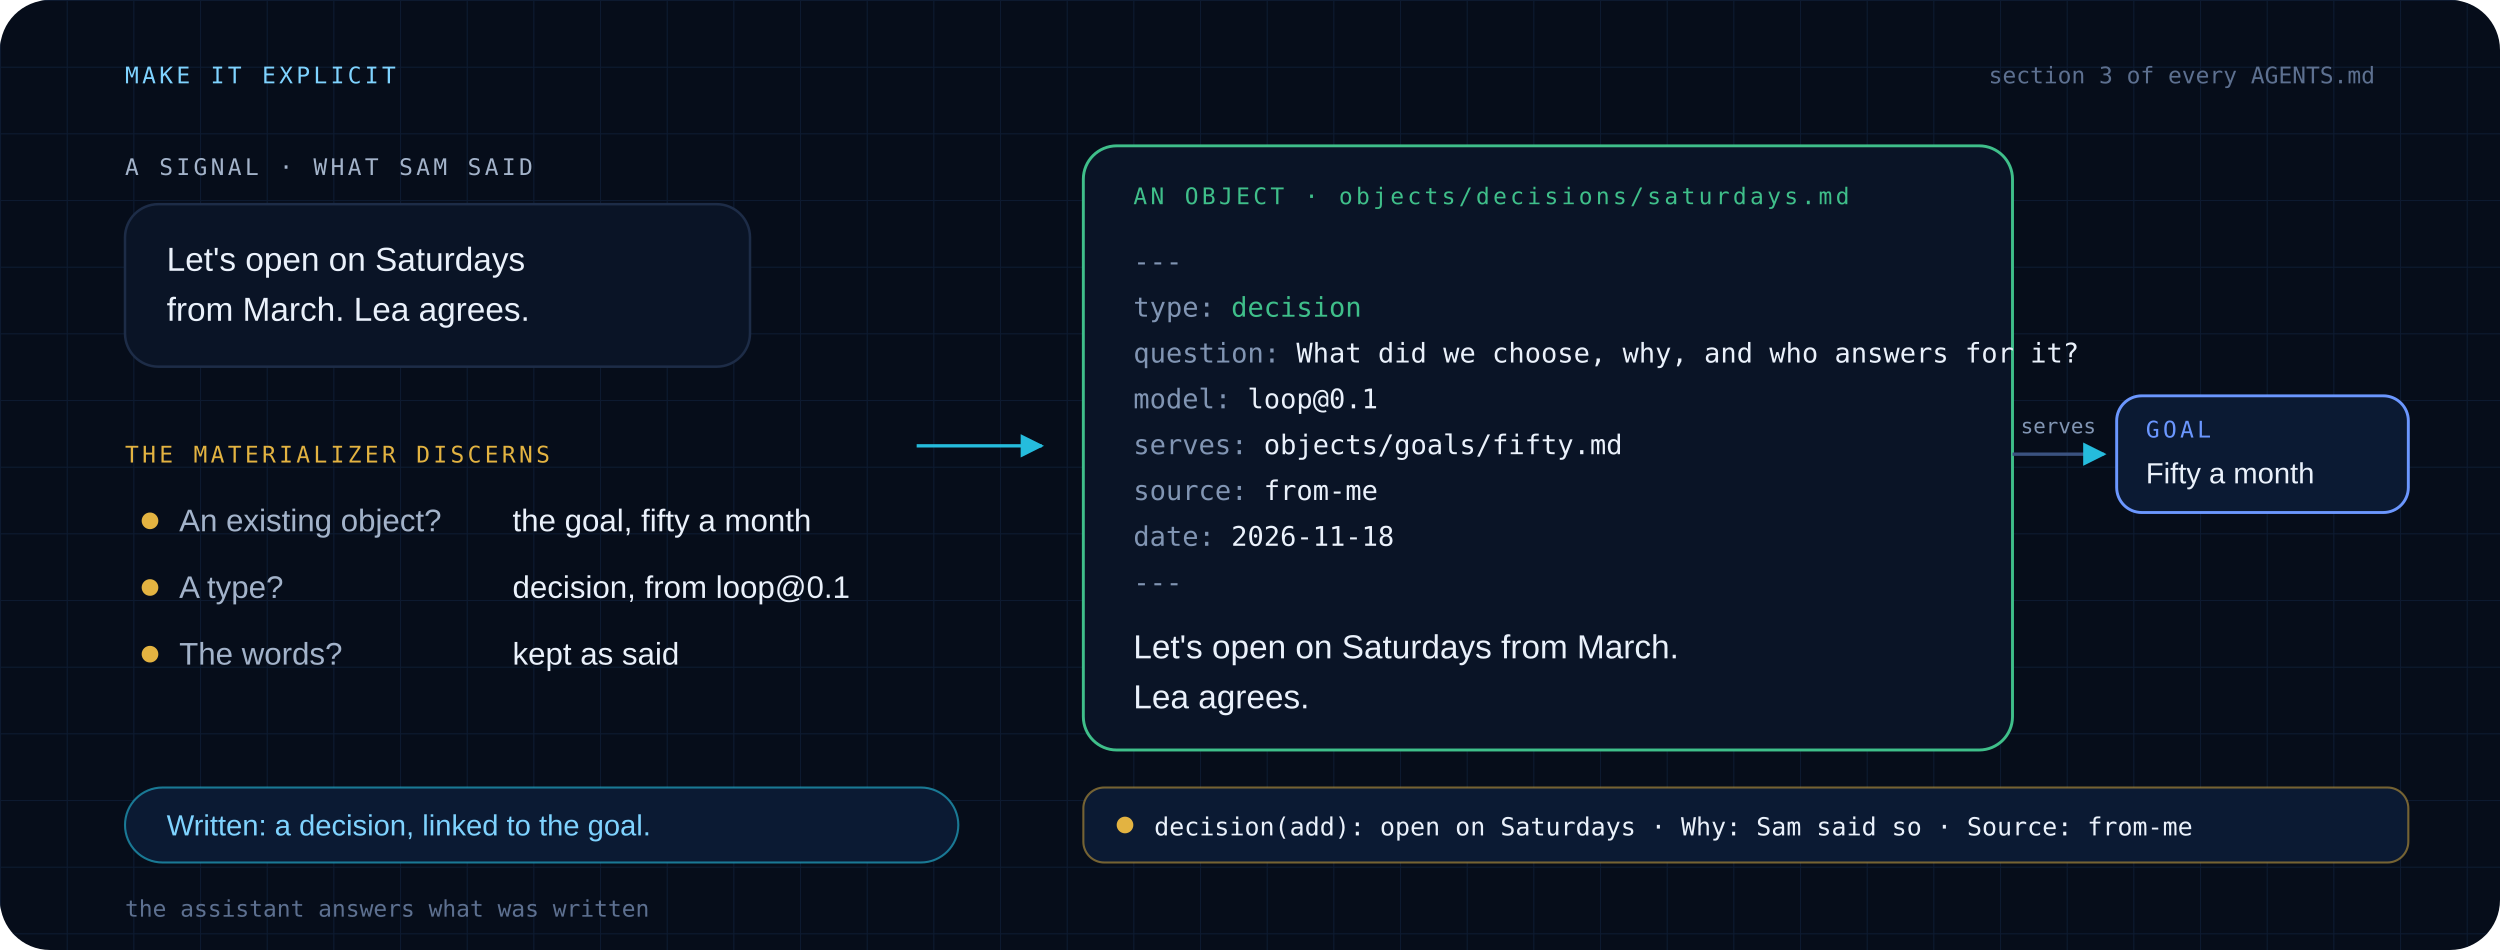
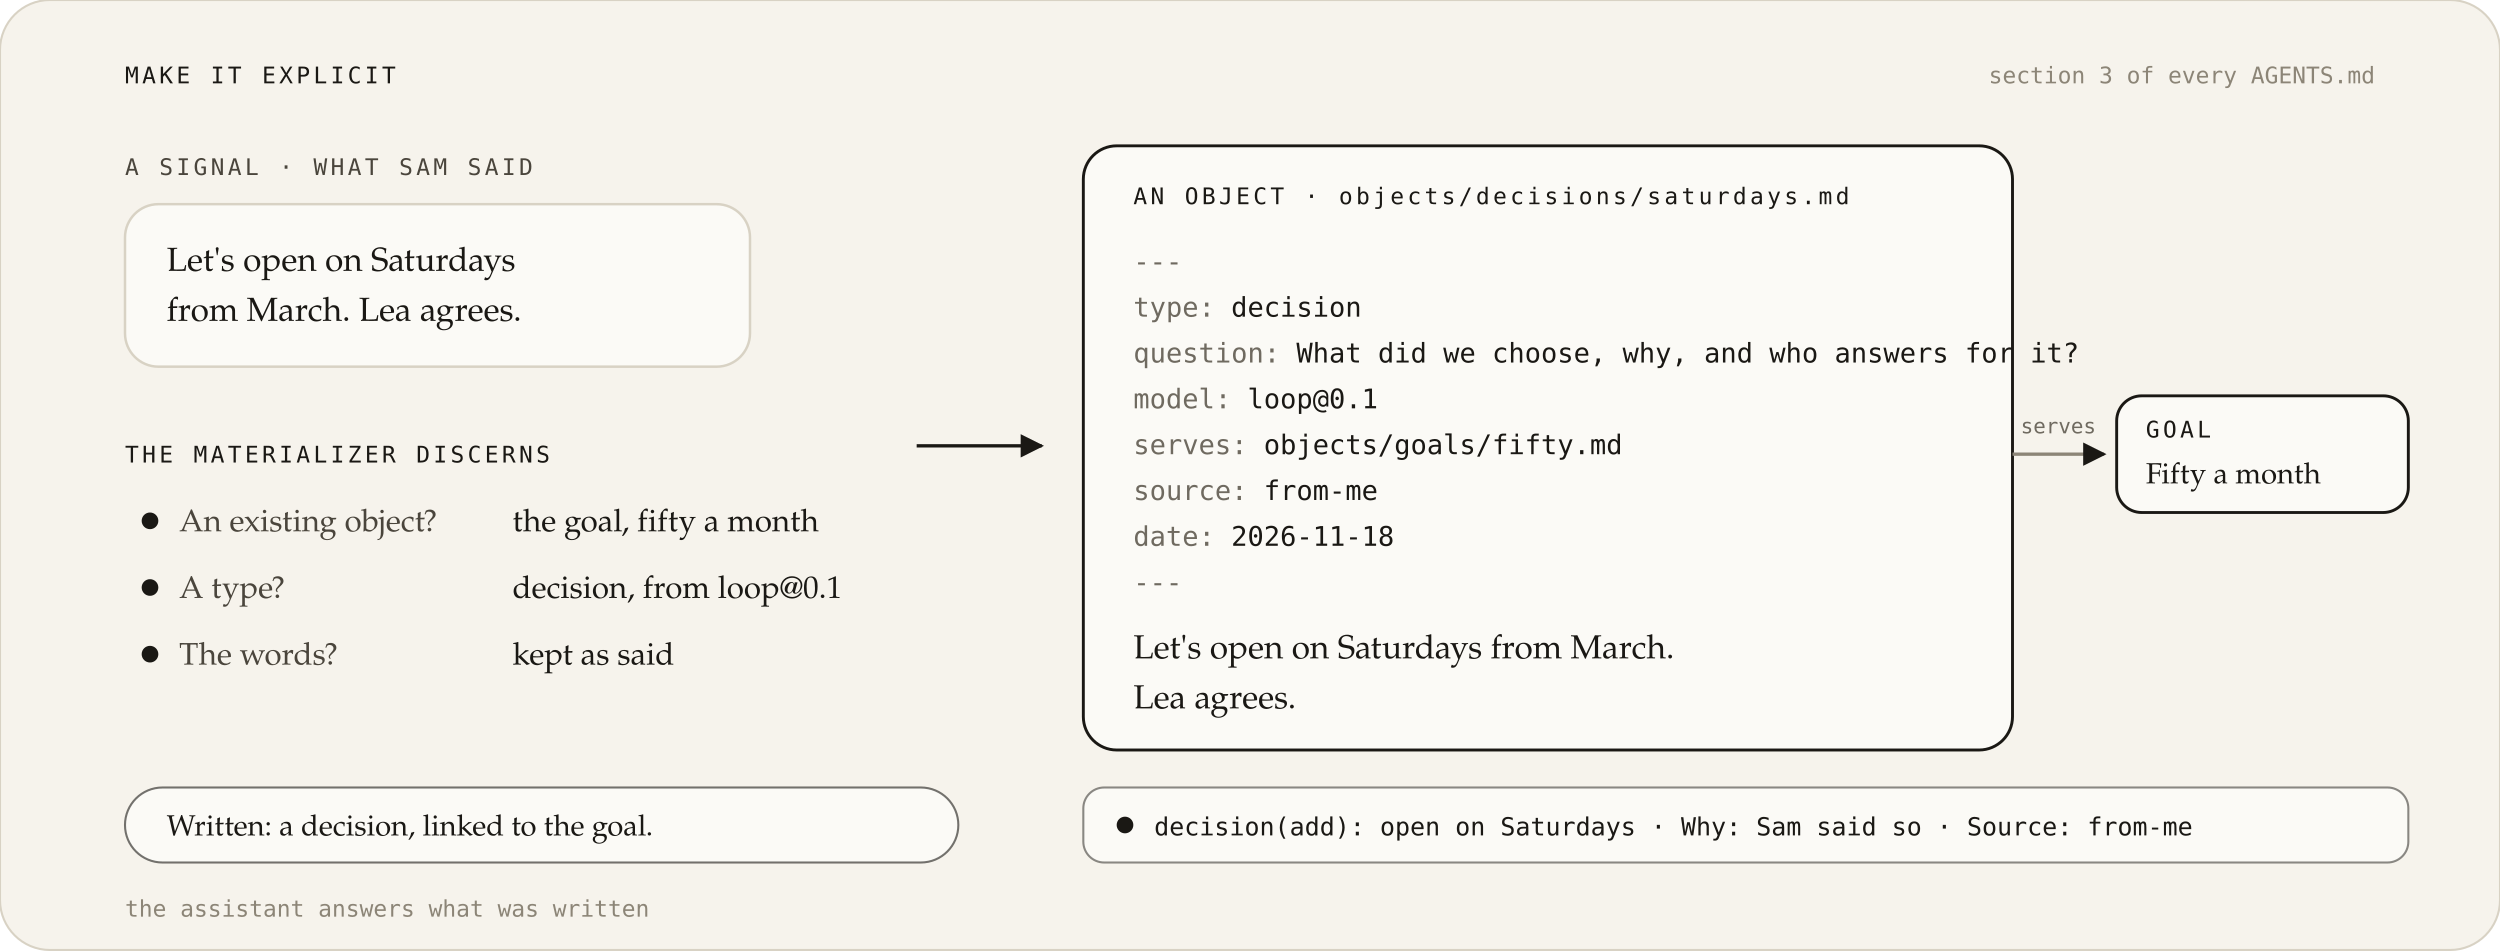
<svg xmlns="http://www.w3.org/2000/svg" viewBox="0 0 1200 456" width="1200" height="456" role="img" aria-labelledby="t d">
  <defs>
    <style>
-       .sans{font-family:Saira,'Segoe UI','Helvetica Neue',Arial,sans-serif}
-       .mono{font-family:'Geist Mono',ui-monospace,'SFMono-Regular',Menlo,Consolas,monospace}
-       .box{fill:#0a1426;stroke:#1d2c47;stroke-width:1.2}
+       .sans{font-family:'Iowan Old Style','Palatino Linotype',Georgia,serif}
+       .mono{font-family:'IBM Plex Mono','SFMono-Regular',Menlo,Consolas,monospace}
+       .box{fill:#fbfaf6;stroke:#d8d2c4;stroke-width:1.2}
      .kick{font-size:11px;letter-spacing:1.6px}
-       .hk{font-size:13px;fill:#8195b3}
-       .hv{font-size:13px;fill:#eaf1fb}
+       .hk{font-size:13px;fill:#6f6a60}
+       .hv{font-size:13px;fill:#1a1814}
      @media (prefers-reduced-motion: no-preference){
      .s{animation-duration:11s;animation-iteration-count:infinite;animation-timing-function:ease-out}
      .a1{animation-name:a1}.a2{animation-name:a2}.a3{animation-name:a3}.a4{animation-name:a4}
      .a5{animation-name:a5}.a6{animation-name:a6}.a7{animation-name:a7}.a8{animation-name:a8}
      .a9{animation-name:a9}.a10{animation-name:a10}.a11{animation-name:a11}.a12{animation-name:a12}
      .a13{animation-name:a13}
      .draw{stroke-dasharray:120;stroke-dashoffset:120;animation:draw 11s infinite ease-out}
      }
      @keyframes a1{0%,2%{opacity:0}6%,94%{opacity:1}99%,100%{opacity:0}}
      @keyframes a2{0%,13%{opacity:0}17%,94%{opacity:1}99%,100%{opacity:0}}
      @keyframes a3{0%,19%{opacity:0}23%,94%{opacity:1}99%,100%{opacity:0}}
      @keyframes a4{0%,25%{opacity:0}29%,94%{opacity:1}99%,100%{opacity:0}}
      @keyframes a5{0%,31%{opacity:0}34%,94%{opacity:1}99%,100%{opacity:0}}
      @keyframes a6{0%,35%{opacity:0}37%,94%{opacity:1}99%,100%{opacity:0}}
      @keyframes a7{0%,38%{opacity:0}40%,94%{opacity:1}99%,100%{opacity:0}}
      @keyframes a8{0%,41%{opacity:0}43%,94%{opacity:1}99%,100%{opacity:0}}
      @keyframes a9{0%,44%{opacity:0}46%,94%{opacity:1}99%,100%{opacity:0}}
      @keyframes a10{0%,48%{opacity:0}52%,94%{opacity:1}99%,100%{opacity:0}}
      @keyframes a11{0%,55%{opacity:0}59%,94%{opacity:1}99%,100%{opacity:0}}
      @keyframes a12{0%,63%{opacity:0}67%,94%{opacity:1}99%,100%{opacity:0}}
      @keyframes a13{0%,71%{opacity:0}75%,94%{opacity:1}99%,100%{opacity:0}}
      @keyframes draw{0%,55%{stroke-dashoffset:120;opacity:1}60%,94%{stroke-dashoffset:0;opacity:1}99%,100%{stroke-dashoffset:0;opacity:0}}
    </style>
    <pattern id="grid" width="32" height="32" patternUnits="userSpaceOnUse">
      <path d="M32 0H0V32" fill="none" stroke="#0d1a30" stroke-width="1" />
    </pattern>
    <marker id="arrow" viewBox="0 0 10 10" refX="9" refY="5" markerWidth="7" markerHeight="7" orient="auto-start-reverse">
-       <path d="M0 0L10 5L0 10z" fill="#25bcdd" />
+       <path d="M0 0L10 5L0 10z" fill="#1a1814" />
    </marker>
  </defs>
-   <rect width="1200" height="456" rx="24" fill="#060d1a" />
-   <rect width="1200" height="456" rx="24" fill="url(#grid)" />
-   <text x="60" y="40" class="mono kick" fill="#7fd3ff">MAKE IT EXPLICIT</text>
-   <text x="1140" y="40" class="mono" font-size="11" fill="#5d7090" text-anchor="end">section 3 of every AGENTS.md</text>
+   <rect width="1200" height="456" rx="24" fill="#f6f3ec" stroke="#d8d2c4" stroke-width="1" />
+   <text x="60" y="40" class="mono kick" fill="#1a1814">MAKE IT EXPLICIT</text>
+   <text x="1140" y="40" class="mono" font-size="11" fill="#8c8577" text-anchor="end">section 3 of every AGENTS.md</text>
  <g class="s a1">
-     <text x="60" y="84" class="mono kick" fill="#a3b3ca">A SIGNAL · WHAT SAM SAID</text>
+     <text x="60" y="84" class="mono kick" fill="#4a453c">A SIGNAL · WHAT SAM SAID</text>
    <rect x="60" y="98" width="300" height="78" rx="16" class="box" />
-     <text x="80" y="130" class="sans" font-size="16" fill="#eaf1fb">Let's open on Saturdays</text>
-     <text x="80" y="154" class="sans" font-size="16" fill="#eaf1fb">from March. Lea agrees.</text>
+     <text x="80" y="130" class="sans" font-size="16" fill="#1a1814">Let's open on Saturdays</text>
+     <text x="80" y="154" class="sans" font-size="16" fill="#1a1814">from March. Lea agrees.</text>
  </g>
-   <text x="60" y="222" class="mono kick s a2" fill="#e3b341">THE MATERIALIZER DISCERNS</text>
+   <text x="60" y="222" class="mono kick s a2" fill="#1a1814">THE MATERIALIZER DISCERNS</text>
  <g class="s a2">
-     <circle cx="72" cy="250" r="4" fill="#e3b341" />
-     <text x="86" y="255" class="sans" font-size="15" fill="#a3b3ca">An existing object?</text>
-     <text x="246" y="255" class="sans" font-size="15" fill="#eaf1fb">the goal, fifty a month</text>
+     <circle cx="72" cy="250" r="4" fill="#1a1814" />
+     <text x="86" y="255" class="sans" font-size="15" fill="#4a453c">An existing object?</text>
+     <text x="246" y="255" class="sans" font-size="15" fill="#1a1814">the goal, fifty a month</text>
  </g>
  <g class="s a3">
-     <circle cx="72" cy="282" r="4" fill="#e3b341" />
-     <text x="86" y="287" class="sans" font-size="15" fill="#a3b3ca">A type?</text>
-     <text x="246" y="287" class="sans" font-size="15" fill="#eaf1fb">decision, from loop@0.1</text>
+     <circle cx="72" cy="282" r="4" fill="#1a1814" />
+     <text x="86" y="287" class="sans" font-size="15" fill="#4a453c">A type?</text>
+     <text x="246" y="287" class="sans" font-size="15" fill="#1a1814">decision, from loop@0.1</text>
  </g>
  <g class="s a4">
-     <circle cx="72" cy="314" r="4" fill="#e3b341" />
-     <text x="86" y="319" class="sans" font-size="15" fill="#a3b3ca">The words?</text>
-     <text x="246" y="319" class="sans" font-size="15" fill="#eaf1fb">kept as said</text>
+     <circle cx="72" cy="314" r="4" fill="#1a1814" />
+     <text x="86" y="319" class="sans" font-size="15" fill="#4a453c">The words?</text>
+     <text x="246" y="319" class="sans" font-size="15" fill="#1a1814">kept as said</text>
  </g>
-   <line x1="440" y1="214" x2="500" y2="214" stroke="#25bcdd" stroke-width="1.6" marker-end="url(#arrow)" class="s a5" />
+   <line x1="440" y1="214" x2="500" y2="214" stroke="#1a1814" stroke-width="1.6" marker-end="url(#arrow)" class="s a5" />
  <g class="s a5">
-     <rect x="520" y="70" width="446" height="290" rx="16" fill="#0a1426" stroke="#3fbf8a" stroke-width="1.4" />
-     <text x="544" y="98" class="mono kick" fill="#3fbf8a">AN OBJECT · objects/decisions/saturdays.md</text>
+     <rect x="520" y="70" width="446" height="290" rx="16" fill="#fbfaf6" stroke="#1a1814" stroke-width="1.4" />
+     <text x="544" y="98" class="mono kick" fill="#1a1814">AN OBJECT · objects/decisions/saturdays.md</text>
    <text x="544" y="130" class="mono hk">---</text>
-     <text x="544" y="152" class="mono hk">type: <tspan fill="#3fbf8a">decision</tspan>
+     <text x="544" y="152" class="mono hk">type: <tspan fill="#1a1814">decision</tspan>
    </text>
    <text x="544" y="174" class="mono hk" font-size="12">question: <tspan class="hv" font-size="12">What did we choose, why, and who answers for it?</tspan>
    </text>
  </g>
  <text x="544" y="196" class="mono hk s a6">model: <tspan class="hv">loop@0.1</tspan>
  </text>
  <text x="544" y="218" class="mono hk s a7">serves: <tspan class="hv">objects/goals/fifty.md</tspan>
  </text>
  <text x="544" y="240" class="mono hk s a8">source: <tspan class="hv">from-me</tspan>
  </text>
  <g class="s a9">
    <text x="544" y="262" class="mono hk">date: <tspan class="hv">2026-11-18</tspan>
    </text>
    <text x="544" y="284" class="mono hk">---</text>
  </g>
  <g class="s a10">
-     <text x="544" y="316" class="sans" font-size="16" fill="#eaf1fb">Let's open on Saturdays from March.</text>
-     <text x="544" y="340" class="sans" font-size="16" fill="#eaf1fb">Lea agrees.</text>
+     <text x="544" y="316" class="sans" font-size="16" fill="#1a1814">Let's open on Saturdays from March.</text>
+     <text x="544" y="340" class="sans" font-size="16" fill="#1a1814">Lea agrees.</text>
  </g>
  <g class="s a11">
-     <path d="M966 218H1010" fill="none" stroke="#3a5280" stroke-width="1.6" class="draw" marker-end="url(#arrow)" />
+     <path d="M966 218H1010" fill="none" stroke="#8c8577" stroke-width="1.6" class="draw" marker-end="url(#arrow)" />
  </g>
  <g class="s a11">
-     <text x="988" y="208" class="mono" font-size="10" fill="#8195b3" text-anchor="middle">serves</text>
-     <rect x="1016" y="190" width="140" height="56" rx="12" fill="#0b1a33" stroke="#6b97ff" stroke-width="1.4" />
-     <text x="1030" y="210" class="mono kick" fill="#6b97ff">GOAL</text>
-     <text x="1030" y="232" class="sans" font-size="14" fill="#eaf1fb">Fifty a month</text>
+     <text x="988" y="208" class="mono" font-size="10" fill="#6f6a60" text-anchor="middle">serves</text>
+     <rect x="1016" y="190" width="140" height="56" rx="12" fill="#fbfaf6" stroke="#1a1814" stroke-width="1.4" />
+     <text x="1030" y="210" class="mono kick" fill="#1a1814">GOAL</text>
+     <text x="1030" y="232" class="sans" font-size="14" fill="#1a1814">Fifty a month</text>
  </g>
  <g class="s a12">
-     <rect x="520" y="378" width="636" height="36" rx="10" fill="#0b1a33" stroke="#e3b341" stroke-opacity=".5" />
-     <circle cx="540" cy="396" r="4" fill="#e3b341" />
-     <text x="554" y="401" class="mono" font-size="12" fill="#eaf1fb">decision(add): open on Saturdays · Why: Sam said so · Source: from-me</text>
+     <rect x="520" y="378" width="636" height="36" rx="10" fill="#fbfaf6" stroke="#1a1814" stroke-opacity=".5" />
+     <circle cx="540" cy="396" r="4" fill="#1a1814" />
+     <text x="554" y="401" class="mono" font-size="12" fill="#1a1814">decision(add): open on Saturdays · Why: Sam said so · Source: from-me</text>
  </g>
  <g class="s a13">
-     <rect x="60" y="378" width="400" height="36" rx="18" fill="#0b1a33" stroke="#25bcdd" stroke-opacity=".6" />
-     <text x="80" y="401" class="sans" font-size="14" fill="#7fd3ff">Written: a decision, linked to the goal.</text>
+     <rect x="60" y="378" width="400" height="36" rx="18" fill="#fbfaf6" stroke="#1a1814" stroke-opacity=".6" />
+     <text x="80" y="401" class="sans" font-size="14" fill="#1a1814">Written: a decision, linked to the goal.</text>
  </g>
-   <text x="60" y="440" class="mono" font-size="11" fill="#5d7090">the assistant answers what was written</text>
+   <text x="60" y="440" class="mono" font-size="11" fill="#8c8577">the assistant answers what was written</text>
</svg>
